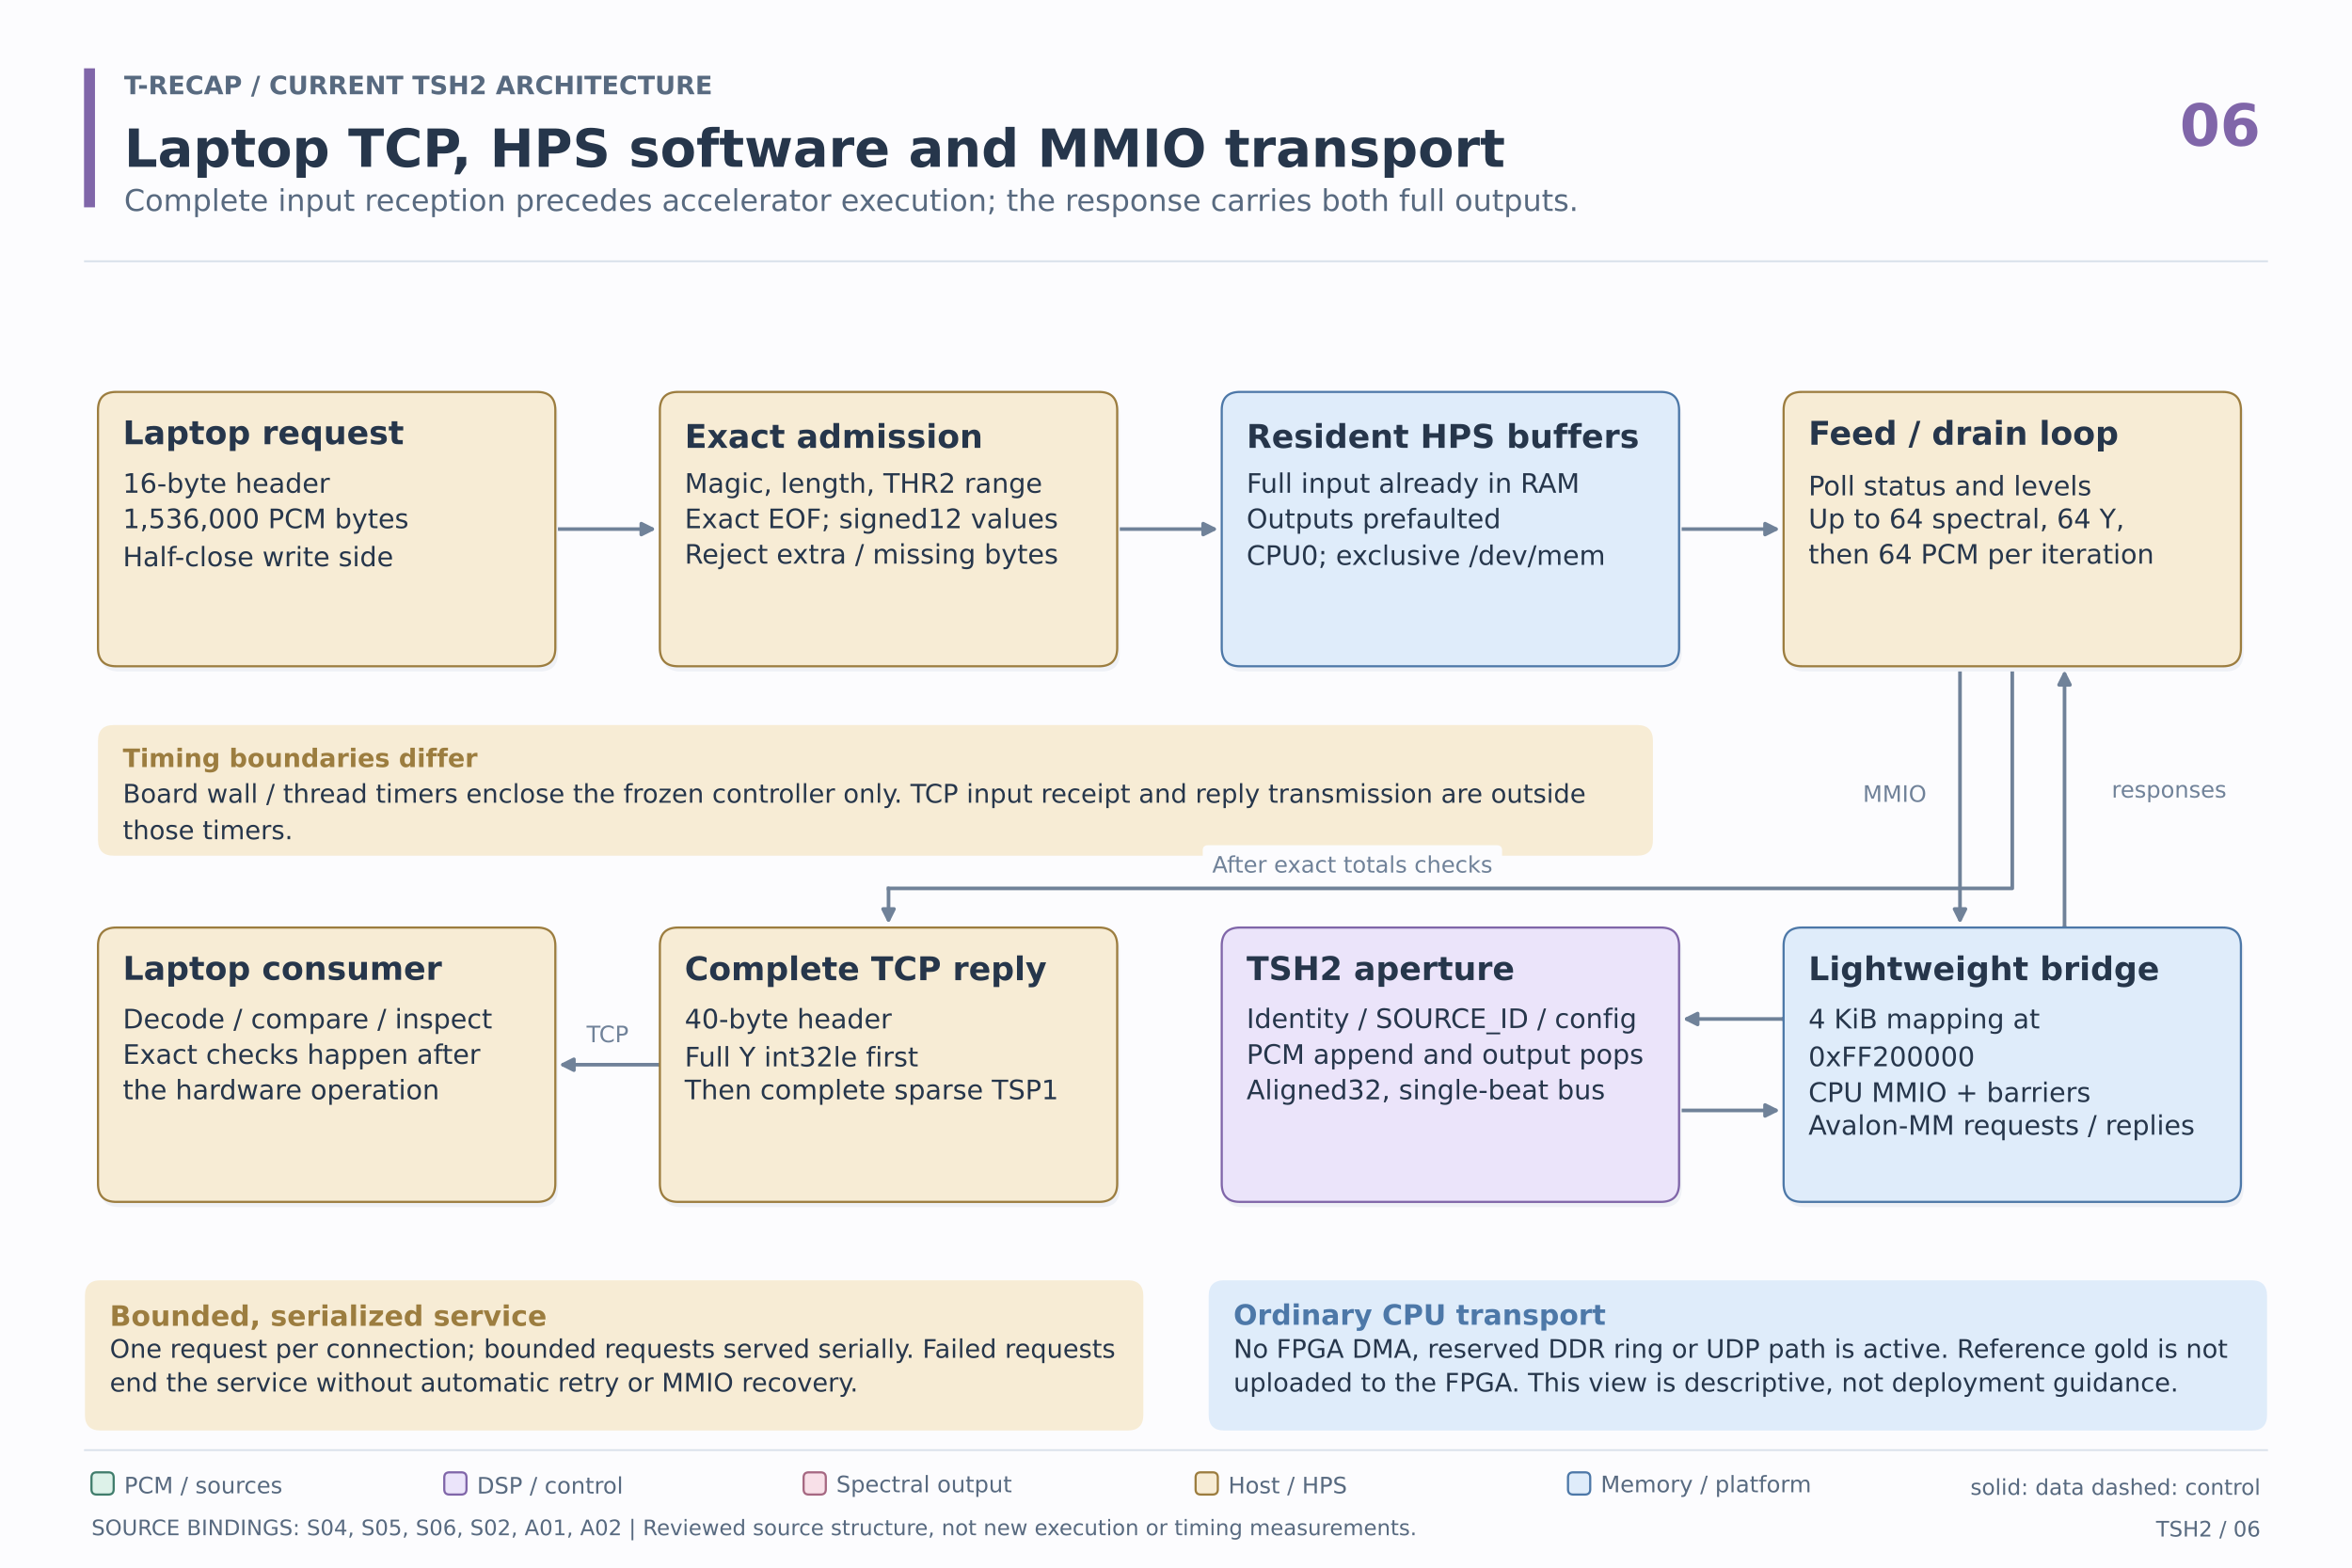
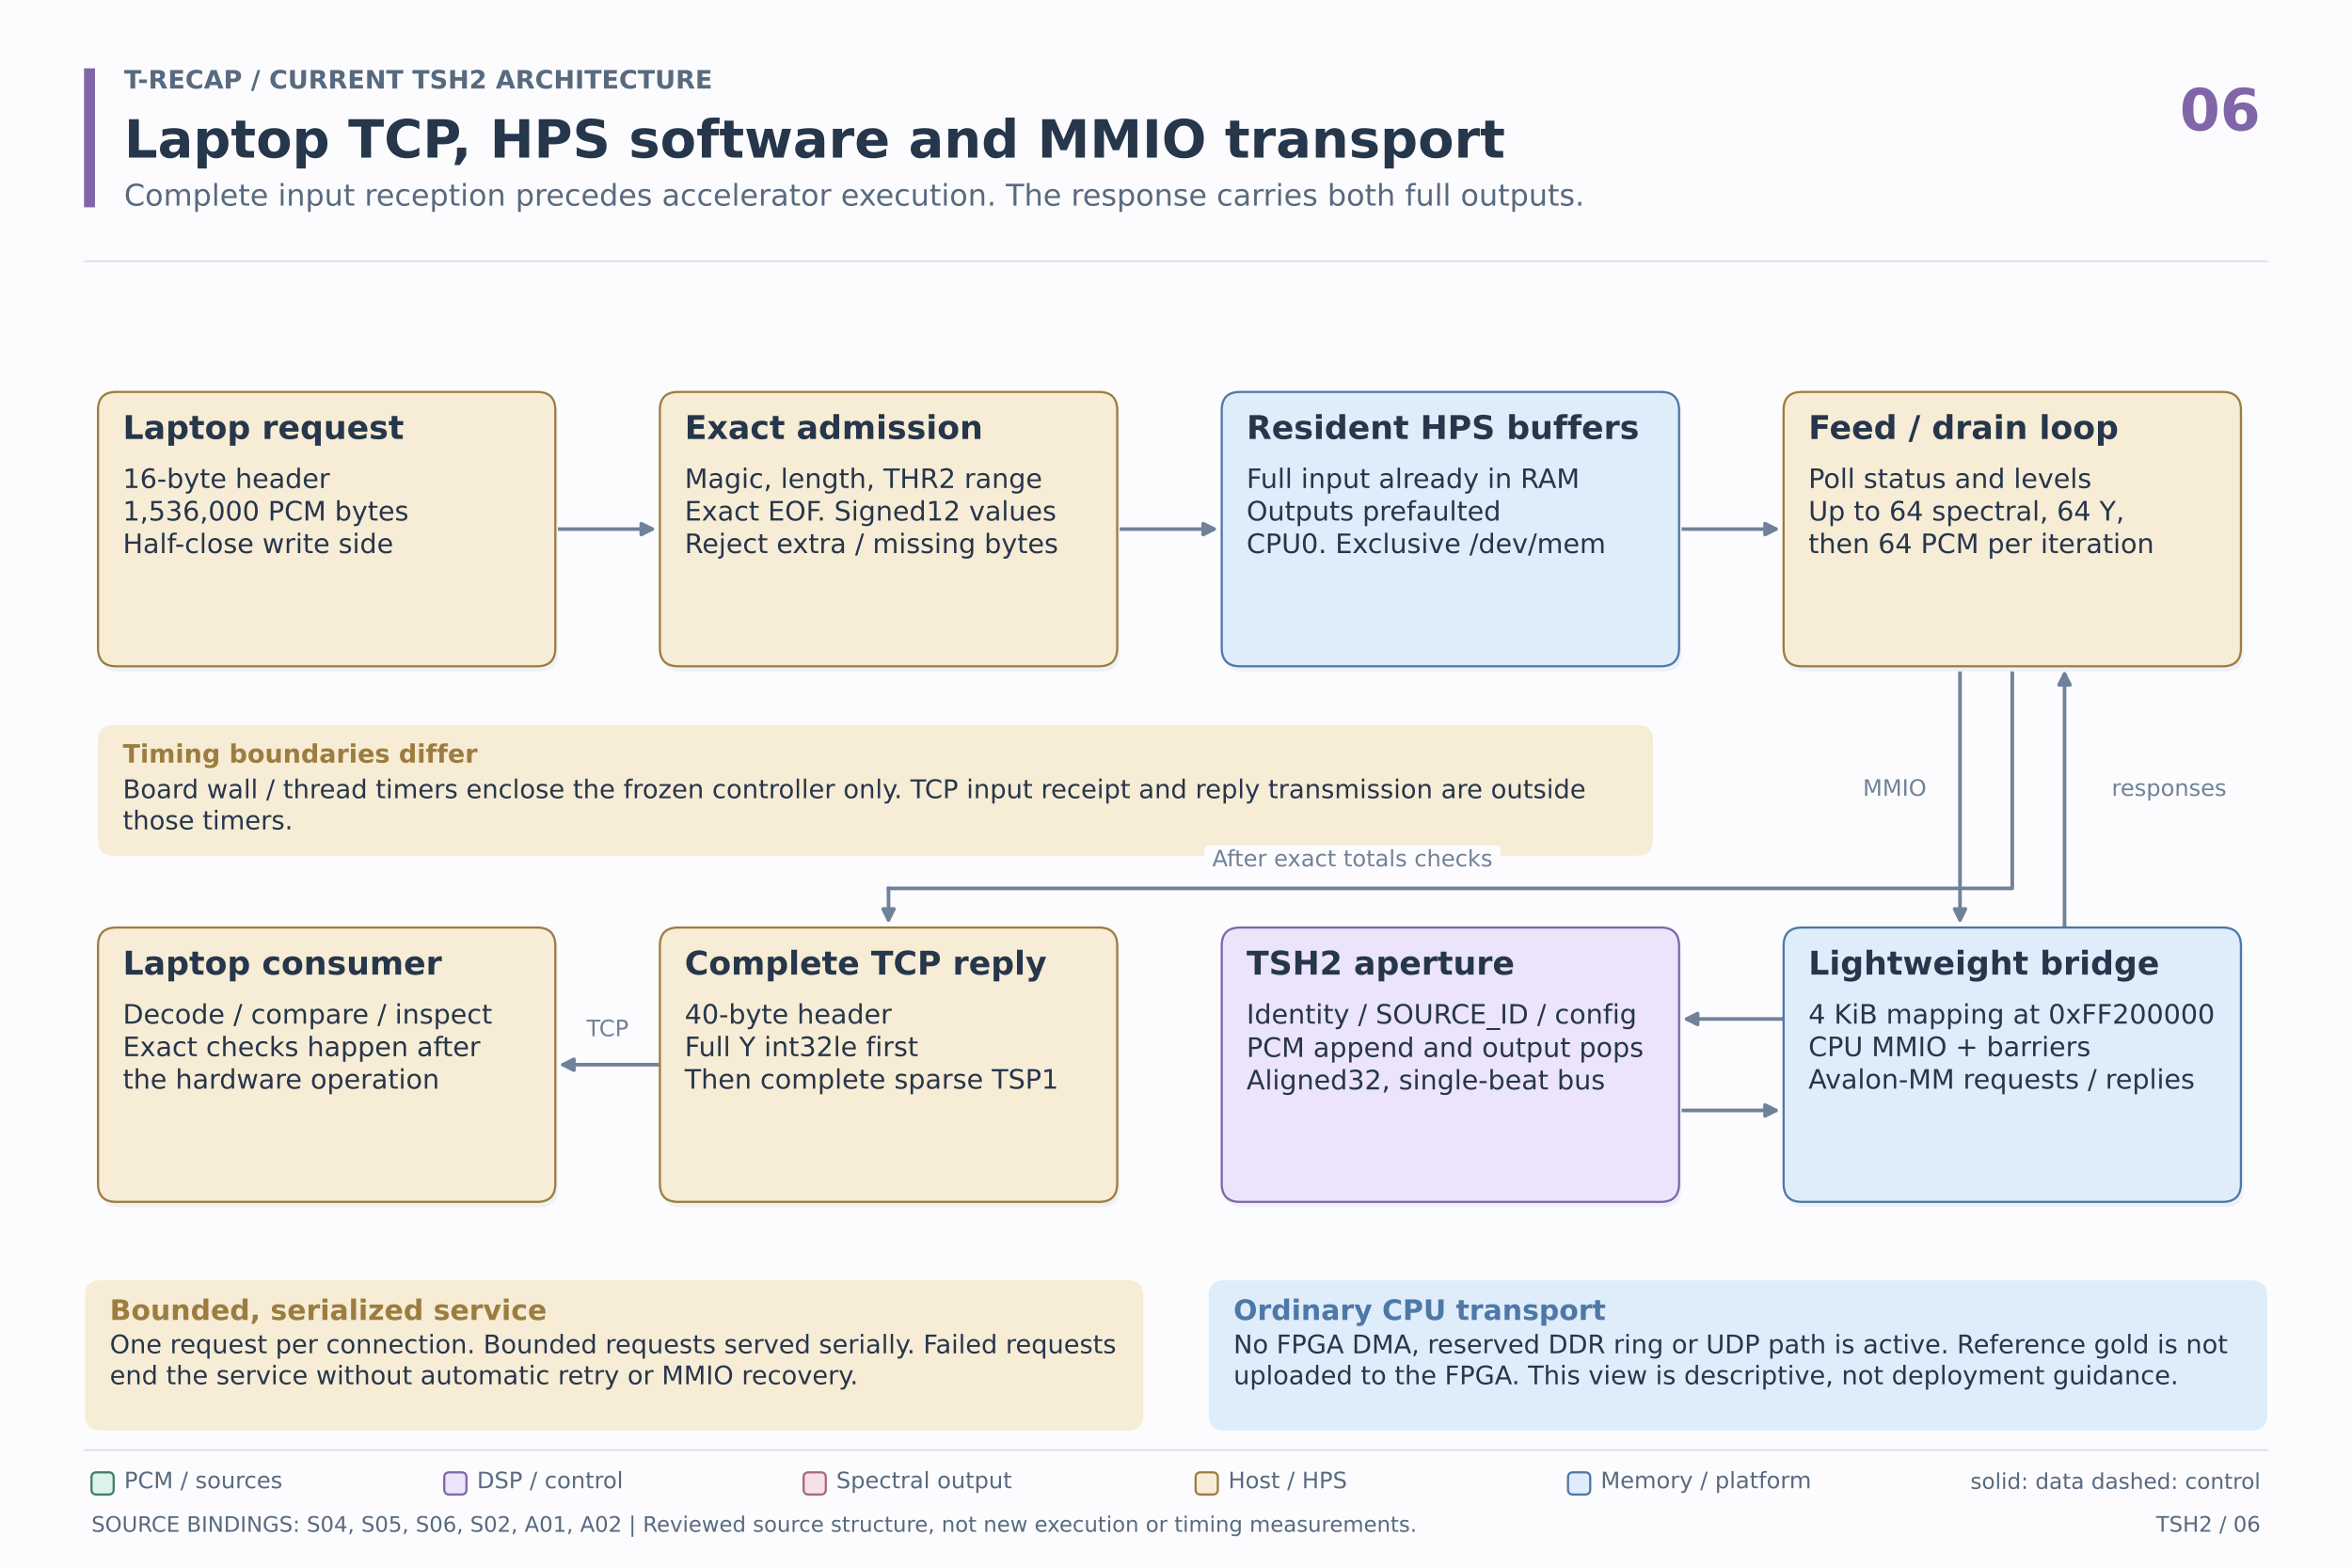
<svg xmlns="http://www.w3.org/2000/svg" width="1296pt" height="864pt" viewBox="0 0 1296 864" version="1.1">
  <defs>
    <style type="text/css">*{stroke-linejoin: round; stroke-linecap: butt}</style>
  </defs>
  <g id="figure_1">
    <g id="patch_1">
      <path d="M 0 864 L 1296 864 L 1296 0 L 0 0 z " style="fill: #fcfcfe" />
    </g>
    <g id="axes_1">
      <g id="patch_2">
        <path d="M 0 0 L 1296 0 L 1296 864 L 0 864 z " clip-path="url(#p8a27c2ca8c)" style="fill: #fcfcfe; stroke: #fcfcfe; stroke-linejoin: miter" />
      </g>
      <g id="patch_3">
        <path d="M 46.8 38.16 L 51.84 38.16 L 51.84 113.76 L 46.8 113.76 z " clip-path="url(#p8a27c2ca8c)" style="fill: #8066a9; stroke: #8066a9; stroke-linejoin: miter" />
      </g>
      <g id="line2d_1">
        <path d="M 306 291.6 " clip-path="url(#p8a27c2ca8c)" style="fill: none; stroke: #708299; stroke-width: 2; stroke-linecap: square" />
      </g>
      <g id="patch_4">
        <path d="M 306 291.6 Q 333.8 291.6 359.364 291.6 " clip-path="url(#p8a27c2ca8c)" style="fill: none; stroke: #708299; stroke-width: 2; stroke-linecap: round" />
        <path d="M 353.364 288.6 L 359.364 291.6 L 353.364 294.6 z " clip-path="url(#p8a27c2ca8c)" style="fill: #708299; stroke: #708299; stroke-width: 2; stroke-linecap: round" />
      </g>
      <g id="line2d_2">
        <path d="M 615.6 291.6 " clip-path="url(#p8a27c2ca8c)" style="fill: none; stroke: #708299; stroke-width: 2; stroke-linecap: square" />
      </g>
      <g id="patch_5">
        <path d="M 615.6 291.6 Q 643.4 291.6 668.964 291.6 " clip-path="url(#p8a27c2ca8c)" style="fill: none; stroke: #708299; stroke-width: 2; stroke-linecap: round" />
        <path d="M 662.964 288.6 L 668.964 291.6 L 662.964 294.6 z " clip-path="url(#p8a27c2ca8c)" style="fill: #708299; stroke: #708299; stroke-width: 2; stroke-linecap: round" />
      </g>
      <g id="line2d_3">
        <path d="M 925.2 291.6 " clip-path="url(#p8a27c2ca8c)" style="fill: none; stroke: #708299; stroke-width: 2; stroke-linecap: square" />
      </g>
      <g id="patch_6">
        <path d="M 925.2 291.6 Q 953 291.6 978.564 291.6 " clip-path="url(#p8a27c2ca8c)" style="fill: none; stroke: #708299; stroke-width: 2; stroke-linecap: round" />
        <path d="M 972.564 288.6 L 978.564 291.6 L 972.564 294.6 z " clip-path="url(#p8a27c2ca8c)" style="fill: #708299; stroke: #708299; stroke-width: 2; stroke-linecap: round" />
      </g>
      <g id="line2d_4">
        <path d="M 1080 367.2 " clip-path="url(#p8a27c2ca8c)" style="fill: none; stroke: #708299; stroke-width: 2; stroke-linecap: square" />
      </g>
      <g id="patch_7">
        <path d="M 1080 367.2 Q 1080 438.2 1080 506.964 " clip-path="url(#p8a27c2ca8c)" style="fill: none; stroke: #708299; stroke-width: 2; stroke-linecap: round" />
        <path d="M 1083 500.964 L 1080 506.964 L 1077 500.964 z " clip-path="url(#p8a27c2ca8c)" style="fill: #708299; stroke: #708299; stroke-width: 2; stroke-linecap: round" />
      </g>
      <g id="line2d_5">
        <path d="M 1137.6 511.2 " clip-path="url(#p8a27c2ca8c)" style="fill: none; stroke: #708299; stroke-width: 2; stroke-linecap: square" />
      </g>
      <g id="patch_8">
        <path d="M 1137.6 511.2 Q 1137.6 440.2 1137.6 371.436 " clip-path="url(#p8a27c2ca8c)" style="fill: none; stroke: #708299; stroke-width: 2; stroke-linecap: round" />
        <path d="M 1134.6 377.436 L 1137.6 371.436 L 1140.6 377.436 z " clip-path="url(#p8a27c2ca8c)" style="fill: #708299; stroke: #708299; stroke-width: 2; stroke-linecap: round" />
      </g>
      <g id="line2d_6">
        <path d="M 982.8 561.6 " clip-path="url(#p8a27c2ca8c)" style="fill: none; stroke: #708299; stroke-width: 2; stroke-linecap: square" />
      </g>
      <g id="patch_9">
        <path d="M 982.8 561.6 Q 955 561.6 929.436 561.6 " clip-path="url(#p8a27c2ca8c)" style="fill: none; stroke: #708299; stroke-width: 2; stroke-linecap: round" />
        <path d="M 935.436 564.6 L 929.436 561.6 L 935.436 558.6 z " clip-path="url(#p8a27c2ca8c)" style="fill: #708299; stroke: #708299; stroke-width: 2; stroke-linecap: round" />
      </g>
      <g id="line2d_7">
        <path d="M 925.2 612 " clip-path="url(#p8a27c2ca8c)" style="fill: none; stroke: #708299; stroke-width: 2; stroke-linecap: square" />
      </g>
      <g id="patch_10">
        <path d="M 925.2 612 Q 953 612 978.564 612 " clip-path="url(#p8a27c2ca8c)" style="fill: none; stroke: #708299; stroke-width: 2; stroke-linecap: round" />
        <path d="M 972.564 609 L 978.564 612 L 972.564 615 z " clip-path="url(#p8a27c2ca8c)" style="fill: #708299; stroke: #708299; stroke-width: 2; stroke-linecap: round" />
      </g>
      <g id="line2d_8">
        <path d="M 1108.8 367.2 L 1108.8 489.6 L 489.6 489.6 " clip-path="url(#p8a27c2ca8c)" style="fill: none; stroke: #708299; stroke-width: 2; stroke-linecap: square" />
      </g>
      <g id="patch_11">
        <path d="M 489.6 489.6 Q 489.6 499.399 489.6 506.963 " clip-path="url(#p8a27c2ca8c)" style="fill: none; stroke: #708299; stroke-width: 2; stroke-linecap: round" />
        <path d="M 492.6 500.963 L 489.6 506.963 L 486.6 500.963 z " clip-path="url(#p8a27c2ca8c)" style="fill: #708299; stroke: #708299; stroke-width: 2; stroke-linecap: round" />
      </g>
      <g id="line2d_9">
        <path d="M 363.6 586.8 " clip-path="url(#p8a27c2ca8c)" style="fill: none; stroke: #708299; stroke-width: 2; stroke-linecap: square" />
      </g>
      <g id="patch_12">
        <path d="M 363.6 586.8 Q 335.8 586.8 310.236 586.8 " clip-path="url(#p8a27c2ca8c)" style="fill: none; stroke: #708299; stroke-width: 2; stroke-linecap: round" />
        <path d="M 316.236 589.8 L 310.236 586.8 L 316.236 583.8 z " clip-path="url(#p8a27c2ca8c)" style="fill: #708299; stroke: #708299; stroke-width: 2; stroke-linecap: round" />
      </g>
      <g id="line2d_10">
        <path d="M 46.8 144 L 1249.2 144 " clip-path="url(#p8a27c2ca8c)" style="fill: none; stroke: #d8e0ea; stroke-linecap: square" />
      </g>
      <g id="patch_13">
        <path d="M 65.52 218.88 L 297.36 218.88 Q 307.44 218.88 307.44 228.96 L 307.44 360 Q 307.44 370.08 297.36 370.08 L 65.52 370.08 Q 55.44 370.08 55.44 360 L 55.44 228.96 Q 55.44 218.88 65.52 218.88 z " clip-path="url(#p8a27c2ca8c)" style="fill: #eff1f6" />
      </g>
      <g id="patch_14">
        <path d="M 375.12 218.88 L 606.96 218.88 Q 617.04 218.88 617.04 228.96 L 617.04 360 Q 617.04 370.08 606.96 370.08 L 375.12 370.08 Q 365.04 370.08 365.04 360 L 365.04 228.96 Q 365.04 218.88 375.12 218.88 z " clip-path="url(#p8a27c2ca8c)" style="fill: #eff1f6" />
      </g>
      <g id="patch_15">
        <path d="M 684.72 218.88 L 916.56 218.88 Q 926.64 218.88 926.64 228.96 L 926.64 360 Q 926.64 370.08 916.56 370.08 L 684.72 370.08 Q 674.64 370.08 674.64 360 L 674.64 228.96 Q 674.64 218.88 684.72 218.88 z " clip-path="url(#p8a27c2ca8c)" style="fill: #eff1f6" />
      </g>
      <g id="patch_16">
        <path d="M 994.32 218.88 L 1226.16 218.88 Q 1236.24 218.88 1236.24 228.96 L 1236.24 360 Q 1236.24 370.08 1226.16 370.08 L 994.32 370.08 Q 984.24 370.08 984.24 360 L 984.24 228.96 Q 984.24 218.88 994.32 218.88 z " clip-path="url(#p8a27c2ca8c)" style="fill: #eff1f6" />
      </g>
      <g id="patch_17">
        <path d="M 65.52 514.08 L 297.36 514.08 Q 307.44 514.08 307.44 524.16 L 307.44 655.2 Q 307.44 665.28 297.36 665.28 L 65.52 665.28 Q 55.44 665.28 55.44 655.2 L 55.44 524.16 Q 55.44 514.08 65.52 514.08 z " clip-path="url(#p8a27c2ca8c)" style="fill: #eff1f6" />
      </g>
      <g id="patch_18">
        <path d="M 375.12 514.08 L 606.96 514.08 Q 617.04 514.08 617.04 524.16 L 617.04 655.2 Q 617.04 665.28 606.96 665.28 L 375.12 665.28 Q 365.04 665.28 365.04 655.2 L 365.04 524.16 Q 365.04 514.08 375.12 514.08 z " clip-path="url(#p8a27c2ca8c)" style="fill: #eff1f6" />
      </g>
      <g id="patch_19">
        <path d="M 684.72 514.08 L 916.56 514.08 Q 926.64 514.08 926.64 524.16 L 926.64 655.2 Q 926.64 665.28 916.56 665.28 L 684.72 665.28 Q 674.64 665.28 674.64 655.2 L 674.64 524.16 Q 674.64 514.08 684.72 514.08 z " clip-path="url(#p8a27c2ca8c)" style="fill: #eff1f6" />
      </g>
      <g id="patch_20">
        <path d="M 994.32 514.08 L 1226.16 514.08 Q 1236.24 514.08 1236.24 524.16 L 1236.24 655.2 Q 1236.24 665.28 1226.16 665.28 L 994.32 665.28 Q 984.24 665.28 984.24 655.2 L 984.24 524.16 Q 984.24 514.08 994.32 514.08 z " clip-path="url(#p8a27c2ca8c)" style="fill: #eff1f6" />
      </g>
      <g id="patch_21">
        <path d="M 62.64 399.6 L 902.16 399.6 Q 910.8 399.6 910.8 408.24 L 910.8 462.96 Q 910.8 471.6 902.16 471.6 L 62.64 471.6 Q 54 471.6 54 462.96 L 54 408.24 Q 54 399.6 62.64 399.6 z " clip-path="url(#p8a27c2ca8c)" style="fill: #f7ecd5" />
      </g>
      <g id="patch_22">
        <path d="M 55.44 705.6 L 621.36 705.6 Q 630 705.6 630 714.24 L 630 779.76 Q 630 788.4 621.36 788.4 L 55.44 788.4 Q 46.8 788.4 46.8 779.76 L 46.8 714.24 Q 46.8 705.6 55.44 705.6 z " clip-path="url(#p8a27c2ca8c)" style="fill: #f7ecd5" />
      </g>
      <g id="patch_23">
        <path d="M 674.64 705.6 L 1240.56 705.6 Q 1249.2 705.6 1249.2 714.24 L 1249.2 779.76 Q 1249.2 788.4 1240.56 788.4 L 674.64 788.4 Q 666 788.4 666 779.76 L 666 714.24 Q 666 705.6 674.64 705.6 z " clip-path="url(#p8a27c2ca8c)" style="fill: #dfecfa" />
      </g>
      <g id="line2d_11">
        <path d="M 46.8 799.2 L 1249.2 799.2 " clip-path="url(#p8a27c2ca8c)" style="fill: none; stroke: #d8e0ea; stroke-linecap: square" />
      </g>
      <g id="patch_24">
        <path d="M 53.28 811.44 L 59.76 811.44 Q 62.64 811.44 62.64 814.32 L 62.64 820.8 Q 62.64 823.68 59.76 823.68 L 53.28 823.68 Q 50.4 823.68 50.4 820.8 L 50.4 814.32 Q 50.4 811.44 53.28 811.44 z " clip-path="url(#p8a27c2ca8c)" style="fill: #ddf2e9; stroke: #407d6c; stroke-width: 1.2; stroke-linejoin: miter" />
      </g>
      <g id="patch_25">
        <path d="M 247.68 811.44 L 254.16 811.44 Q 257.04 811.44 257.04 814.32 L 257.04 820.8 Q 257.04 823.68 254.16 823.68 L 247.68 823.68 Q 244.8 823.68 244.8 820.8 L 244.8 814.32 Q 244.8 811.44 247.68 811.44 z " clip-path="url(#p8a27c2ca8c)" style="fill: #ebe4fa; stroke: #8066a9; stroke-width: 1.2; stroke-linejoin: miter" />
      </g>
      <g id="patch_26">
        <path d="M 445.68 811.44 L 452.16 811.44 Q 455.04 811.44 455.04 814.32 L 455.04 820.8 Q 455.04 823.68 452.16 823.68 L 445.68 823.68 Q 442.8 823.68 442.8 820.8 L 442.8 814.32 Q 442.8 811.44 445.68 811.44 z " clip-path="url(#p8a27c2ca8c)" style="fill: #f8e0e8; stroke: #a66882; stroke-width: 1.2; stroke-linejoin: miter" />
      </g>
      <g id="patch_27">
        <path d="M 661.68 811.44 L 668.16 811.44 Q 671.04 811.44 671.04 814.32 L 671.04 820.8 Q 671.04 823.68 668.16 823.68 L 661.68 823.68 Q 658.8 823.68 658.8 820.8 L 658.8 814.32 Q 658.8 811.44 661.68 811.44 z " clip-path="url(#p8a27c2ca8c)" style="fill: #f7ecd5; stroke: #9c7d3f; stroke-width: 1.2; stroke-linejoin: miter" />
      </g>
      <g id="patch_28">
        <path d="M 866.88 811.44 L 873.36 811.44 Q 876.24 811.44 876.24 814.32 L 876.24 820.8 Q 876.24 823.68 873.36 823.68 L 866.88 823.68 Q 864 823.68 864 820.8 L 864 814.32 Q 864 811.44 866.88 811.44 z " clip-path="url(#p8a27c2ca8c)" style="fill: #dfecfa; stroke: #4d78a8; stroke-width: 1.2; stroke-linejoin: miter" />
      </g>
      <g id="patch_29">
        <path d="M 64.08 216 L 295.92 216 Q 306 216 306 226.08 L 306 357.12 Q 306 367.2 295.92 367.2 L 64.08 367.2 Q 54 367.2 54 357.12 L 54 226.08 Q 54 216 64.08 216 z " clip-path="url(#p8a27c2ca8c)" style="fill: #f7ecd5; stroke: #9c7d3f; stroke-width: 1.2; stroke-linejoin: miter" />
      </g>
      <g id="patch_30">
        <path d="M 373.68 216 L 605.52 216 Q 615.6 216 615.6 226.08 L 615.6 357.12 Q 615.6 367.2 605.52 367.2 L 373.68 367.2 Q 363.6 367.2 363.6 357.12 L 363.6 226.08 Q 363.6 216 373.68 216 z " clip-path="url(#p8a27c2ca8c)" style="fill: #f7ecd5; stroke: #9c7d3f; stroke-width: 1.2; stroke-linejoin: miter" />
      </g>
      <g id="patch_31">
        <path d="M 683.28 216 L 915.12 216 Q 925.2 216 925.2 226.08 L 925.2 357.12 Q 925.2 367.2 915.12 367.2 L 683.28 367.2 Q 673.2 367.2 673.2 357.12 L 673.2 226.08 Q 673.2 216 683.28 216 z " clip-path="url(#p8a27c2ca8c)" style="fill: #dfecfa; stroke: #4d78a8; stroke-width: 1.2; stroke-linejoin: miter" />
      </g>
      <g id="patch_32">
        <path d="M 992.88 216 L 1224.72 216 Q 1234.8 216 1234.8 226.08 L 1234.8 357.12 Q 1234.8 367.2 1224.72 367.2 L 992.88 367.2 Q 982.8 367.2 982.8 357.12 L 982.8 226.08 Q 982.8 216 992.88 216 z " clip-path="url(#p8a27c2ca8c)" style="fill: #f7ecd5; stroke: #9c7d3f; stroke-width: 1.2; stroke-linejoin: miter" />
      </g>
      <g id="patch_33">
        <path d="M 64.08 511.2 L 295.92 511.2 Q 306 511.2 306 521.28 L 306 652.32 Q 306 662.4 295.92 662.4 L 64.08 662.4 Q 54 662.4 54 652.32 L 54 521.28 Q 54 511.2 64.08 511.2 z " clip-path="url(#p8a27c2ca8c)" style="fill: #f7ecd5; stroke: #9c7d3f; stroke-width: 1.2; stroke-linejoin: miter" />
      </g>
      <g id="patch_34">
        <path d="M 373.68 511.2 L 605.52 511.2 Q 615.6 511.2 615.6 521.28 L 615.6 652.32 Q 615.6 662.4 605.52 662.4 L 373.68 662.4 Q 363.6 662.4 363.6 652.32 L 363.6 521.28 Q 363.6 511.2 373.68 511.2 z " clip-path="url(#p8a27c2ca8c)" style="fill: #f7ecd5; stroke: #9c7d3f; stroke-width: 1.2; stroke-linejoin: miter" />
      </g>
      <g id="patch_35">
        <path d="M 683.28 511.2 L 915.12 511.2 Q 925.2 511.2 925.2 521.28 L 925.2 652.32 Q 925.2 662.4 915.12 662.4 L 683.28 662.4 Q 673.2 662.4 673.2 652.32 L 673.2 521.28 Q 673.2 511.2 683.28 511.2 z " clip-path="url(#p8a27c2ca8c)" style="fill: #ebe4fa; stroke: #8066a9; stroke-width: 1.2; stroke-linejoin: miter" />
      </g>
      <g id="patch_36">
        <path d="M 992.88 511.2 L 1224.72 511.2 Q 1234.8 511.2 1234.8 521.28 L 1234.8 652.32 Q 1234.8 662.4 1224.72 662.4 L 992.88 662.4 Q 982.8 662.4 982.8 652.32 L 982.8 521.28 Q 982.8 511.2 992.88 511.2 z " clip-path="url(#p8a27c2ca8c)" style="fill: #dfecfa; stroke: #4d78a8; stroke-width: 1.2; stroke-linejoin: miter" />
      </g>
      <g id="patch_37">
-         <path d="M 1024.86 426.96 L 1063.14 426.96 Q 1066.02 426.96 1066.02 429.84 L 1066.02 442.08 Q 1066.02 444.96 1063.14 444.96 L 1024.86 444.96 Q 1021.98 444.96 1021.98 442.08 L 1021.98 429.84 Q 1021.98 426.96 1024.86 426.96 z " clip-path="url(#p8a27c2ca8c)" style="fill: #fcfcfe" />
+         <path d="M 1025.122 426.96 L 1062.878 426.96 Q 1065.757 426.96 1065.757 429.84 L 1065.757 442.08 Q 1065.757 444.96 1062.878 444.96 L 1025.122 444.96 Q 1022.242 444.96 1022.242 442.08 L 1022.242 429.84 Q 1022.242 426.96 1025.122 426.96 z " clip-path="url(#p8a27c2ca8c)" style="fill: #fcfcfe" />
      </g>
      <g id="patch_38">
-         <path d="M 1161.796 426.96 L 1228.604 426.96 Q 1231.484 426.96 1231.484 429.84 L 1231.484 442.08 Q 1231.484 444.96 1228.604 444.96 L 1161.796 444.96 Q 1158.916 444.96 1158.916 442.08 L 1158.916 429.84 Q 1158.916 426.96 1161.796 426.96 z " clip-path="url(#p8a27c2ca8c)" style="fill: #fcfcfe" />
+         <path d="M 1162.072 426.96 L 1228.328 426.96 Q 1231.207 426.96 1231.207 429.84 L 1231.207 442.08 Q 1231.207 444.96 1228.328 444.96 L 1162.072 444.96 Q 1159.193 444.96 1159.193 442.08 L 1159.193 429.84 Q 1159.193 426.96 1162.072 426.96 z " clip-path="url(#p8a27c2ca8c)" style="fill: #fcfcfe" />
      </g>
      <g id="patch_39">
-         <path d="M 665.601 465.84 L 824.799 465.84 Q 827.679 465.84 827.679 468.72 L 827.679 480.96 Q 827.679 483.84 824.799 483.84 L 665.601 483.84 Q 662.721 483.84 662.721 480.96 L 662.721 468.72 Q 662.721 465.84 665.601 465.84 z " clip-path="url(#p8a27c2ca8c)" style="fill: #fcfcfe" />
+         <path d="M 666.472 465.84 L 823.928 465.84 Q 826.808 465.84 826.808 468.72 L 826.808 480.96 Q 826.808 483.84 823.928 483.84 L 666.472 483.84 Q 663.592 483.84 663.592 480.96 L 663.592 468.72 Q 663.592 465.84 666.472 465.84 z " clip-path="url(#p8a27c2ca8c)" style="fill: #fcfcfe" />
      </g>
      <g id="patch_40">
-         <path d="M 321.426 559.44 L 348.174 559.44 Q 351.054 559.44 351.054 562.32 L 351.054 574.56 Q 351.054 577.44 348.174 577.44 L 321.426 577.44 Q 318.546 577.44 318.546 574.56 L 318.546 562.32 Q 318.546 559.44 321.426 559.44 z " clip-path="url(#p8a27c2ca8c)" style="fill: #fcfcfe" />
+         <path d="M 321.772 559.44 L 347.827 559.44 Q 350.707 559.44 350.707 562.32 L 350.707 574.56 Q 350.707 577.44 347.827 577.44 L 321.772 577.44 Q 318.892 577.44 318.892 574.56 L 318.892 562.32 Q 318.892 559.44 321.772 559.44 z " clip-path="url(#p8a27c2ca8c)" style="fill: #fcfcfe" />
      </g>
      <g id="text_1">
-         <text style="font-size: 12.5px; font-family: 'DejaVu Sans'; text-anchor: middle; fill: #708299" x="1044" y="441.92" transform="rotate(-0 1044 441.9198)">MMIO</text>
+         <text style="font-size: 12.5px; font-family: 'DejaVu Sans'; text-anchor: middle; fill: #708299" x="1044" y="438.618" transform="rotate(-0 1044 438.618)">MMIO</text>
      </g>
      <g id="text_2">
-         <text style="font-size: 12.5px; font-family: 'DejaVu Sans'; text-anchor: middle; fill: #708299" x="1195.2" y="439.57" transform="rotate(-0 1195.2 439.5702)">responses</text>
+         <text style="font-size: 12.5px; font-family: 'DejaVu Sans'; text-anchor: middle; fill: #708299" x="1195.2" y="438.618" transform="rotate(-0 1195.2 438.618)">responses</text>
      </g>
      <g id="text_3">
-         <text style="font-size: 12.5px; font-family: 'DejaVu Sans'; text-anchor: middle; fill: #708299" x="745.2" y="480.91" transform="rotate(-0 745.2 480.9102)">After exact totals checks</text>
+         <text style="font-size: 12.5px; font-family: 'DejaVu Sans'; text-anchor: middle; fill: #708299" x="745.2" y="477.498" transform="rotate(-0 745.2 477.498)">After exact totals checks</text>
      </g>
      <g id="text_4">
-         <text style="font-size: 12.5px; font-family: 'DejaVu Sans'; text-anchor: middle; fill: #708299" x="334.8" y="574.4" transform="rotate(-0 334.8 574.3998)">TCP</text>
+         <text style="font-size: 12.5px; font-family: 'DejaVu Sans'; text-anchor: middle; fill: #708299" x="334.8" y="571.098" transform="rotate(-0 334.8 571.098)">TCP</text>
      </g>
      <g id="text_5">
-         <text style="font-weight: 700; font-size: 14px; font-family: 'DejaVu Sans'; text-anchor: start; fill: #586a80" x="68.4" y="51.946" transform="rotate(-0 68.4 51.94562)">T-RECAP  /  CURRENT TSH2 ARCHITECTURE</text>
+         <text style="font-weight: 700; font-size: 14px; font-family: 'DejaVu Sans'; text-anchor: start; fill: #586a80" x="68.4" y="48.798" transform="rotate(-0 68.4 48.79781)">T-RECAP  /  CURRENT TSH2 ARCHITECTURE</text>
      </g>
      <g id="text_6">
-         <text style="font-weight: 700; font-size: 29px; font-family: 'DejaVu Sans'; text-anchor: start; fill: #26364b" x="68.4" y="91.942" transform="rotate(-0 68.4 91.94219)">Laptop TCP, HPS software and MMIO transport</text>
+         <text style="font-weight: 700; font-size: 29px; font-family: 'DejaVu Sans'; text-anchor: start; fill: #26364b" x="68.4" y="86.835" transform="rotate(-0 68.4 86.83547)">Laptop TCP, HPS software and MMIO transport</text>
      </g>
      <g id="text_7">
-         <text style="font-size: 16.5px; font-family: 'DejaVu Sans'; text-anchor: start; fill: #586a80" x="68.4" y="116.243" transform="rotate(-0 68.4 116.243)">Complete input reception precedes accelerator execution; the response carries both full outputs.</text>
+         <text style="font-size: 16.5px; font-family: 'DejaVu Sans'; text-anchor: start; fill: #586a80" x="68.4" y="113.337" transform="rotate(-0 68.4 113.3374)">Complete input reception precedes accelerator execution. The response carries both full outputs.</text>
      </g>
      <g id="text_8">
-         <text style="font-weight: 700; font-size: 32px; font-family: 'DejaVu Sans'; text-anchor: end; fill: #8066a9" x="1245.6" y="80.287" transform="rotate(-0 1245.6 80.2875)">06</text>
+         <text style="font-weight: 700; font-size: 32px; font-family: 'DejaVu Sans'; text-anchor: end; fill: #8066a9" x="1245.6" y="71.835" transform="rotate(-0 1245.6 71.835)">06</text>
      </g>
      <g id="text_9">
-         <text style="font-weight: 700; font-size: 18px; font-family: 'DejaVu Sans'; text-anchor: start; fill: #26364b" x="67.68" y="244.81" transform="rotate(-0 67.68 244.8098)">Laptop request</text>
+         <text style="font-weight: 700; font-size: 18px; font-family: 'DejaVu Sans'; text-anchor: start; fill: #26364b" x="67.68" y="241.917" transform="rotate(-0 67.68 241.9172)">Laptop request</text>
      </g>
      <g id="text_10">
-         <text style="font-size: 14.8px; font-family: 'DejaVu Sans'; fill: #26364b" transform="translate(67.68 271.5687)">16-byte header</text>
-         <text style="font-size: 14.8px; font-family: 'DejaVu Sans'; fill: #26364b" transform="translate(67.68 291.1047)">1,536,000 PCM bytes</text>
-         <text style="font-size: 14.8px; font-family: 'DejaVu Sans'; fill: #26364b" transform="translate(67.68 312.0744)">Half-close write side</text>
+         <text style="font-size: 14.8px; font-family: 'DejaVu Sans'; fill: #26364b" transform="translate(67.68 268.9625)">16-byte header</text>
+         <text style="font-size: 14.8px; font-family: 'DejaVu Sans'; fill: #26364b" transform="translate(67.68 286.8847)">1,536,000 PCM bytes</text>
+         <text style="font-size: 14.8px; font-family: 'DejaVu Sans'; fill: #26364b" transform="translate(67.68 304.807)">Half-close write side</text>
      </g>
      <g id="text_11">
-         <text style="font-weight: 700; font-size: 18px; font-family: 'DejaVu Sans'; text-anchor: start; fill: #26364b" x="377.28" y="246.831" transform="rotate(-0 377.28 246.8306)">Exact admission</text>
+         <text style="font-weight: 700; font-size: 18px; font-family: 'DejaVu Sans'; text-anchor: start; fill: #26364b" x="377.28" y="241.917" transform="rotate(-0 377.28 241.9172)">Exact admission</text>
      </g>
      <g id="text_12">
-         <text style="font-size: 14.8px; font-family: 'DejaVu Sans'; fill: #26364b" transform="translate(377.28 271.5687)">Magic, length, THR2 range</text>
-         <text style="font-size: 14.8px; font-family: 'DejaVu Sans'; fill: #26364b" transform="translate(377.28 291.1047)">Exact EOF; signed12 values</text>
-         <text style="font-size: 14.8px; font-family: 'DejaVu Sans'; fill: #26364b" transform="translate(377.28 310.6407)">Reject extra / missing bytes</text>
+         <text style="font-size: 14.8px; font-family: 'DejaVu Sans'; fill: #26364b" transform="translate(377.28 268.9625)">Magic, length, THR2 range</text>
+         <text style="font-size: 14.8px; font-family: 'DejaVu Sans'; fill: #26364b" transform="translate(377.28 286.8847)">Exact EOF. Signed12 values</text>
+         <text style="font-size: 14.8px; font-family: 'DejaVu Sans'; fill: #26364b" transform="translate(377.28 304.807)">Reject extra / missing bytes</text>
      </g>
      <g id="text_13">
-         <text style="font-weight: 700; font-size: 18px; font-family: 'DejaVu Sans'; text-anchor: start; fill: #26364b" x="686.88" y="246.831" transform="rotate(-0 686.88 246.8306)">Resident HPS buffers</text>
+         <text style="font-weight: 700; font-size: 18px; font-family: 'DejaVu Sans'; text-anchor: start; fill: #26364b" x="686.88" y="241.917" transform="rotate(-0 686.88 241.9172)">Resident HPS buffers</text>
      </g>
      <g id="text_14">
-         <text style="font-size: 14.8px; font-family: 'DejaVu Sans'; fill: #26364b" transform="translate(686.88 271.5687)">Full input already in RAM</text>
-         <text style="font-size: 14.8px; font-family: 'DejaVu Sans'; fill: #26364b" transform="translate(686.88 291.1047)">Outputs prefaulted</text>
-         <text style="font-size: 14.8px; font-family: 'DejaVu Sans'; fill: #26364b" transform="translate(686.88 311.3194)">CPU0; exclusive /dev/mem</text>
+         <text style="font-size: 14.8px; font-family: 'DejaVu Sans'; fill: #26364b" transform="translate(686.88 268.9625)">Full input already in RAM</text>
+         <text style="font-size: 14.8px; font-family: 'DejaVu Sans'; fill: #26364b" transform="translate(686.88 286.8847)">Outputs prefaulted</text>
+         <text style="font-size: 14.8px; font-family: 'DejaVu Sans'; fill: #26364b" transform="translate(686.88 304.807)">CPU0. Exclusive /dev/mem</text>
      </g>
      <g id="text_15">
-         <text style="font-weight: 700; font-size: 18px; font-family: 'DejaVu Sans'; text-anchor: start; fill: #26364b" x="996.48" y="245.087" transform="rotate(-0 996.48 245.0869)">Feed / drain loop</text>
+         <text style="font-weight: 700; font-size: 18px; font-family: 'DejaVu Sans'; text-anchor: start; fill: #26364b" x="996.48" y="241.917" transform="rotate(-0 996.48 241.9172)">Feed / drain loop</text>
      </g>
      <g id="text_16">
-         <text style="font-size: 14.8px; font-family: 'DejaVu Sans'; fill: #26364b" transform="translate(996.48 273.0024)">Poll status and levels</text>
-         <text style="font-size: 14.8px; font-family: 'DejaVu Sans'; fill: #26364b" transform="translate(996.48 291.1047)">Up to 64 spectral, 64 Y,</text>
-         <text style="font-size: 14.8px; font-family: 'DejaVu Sans'; fill: #26364b" transform="translate(996.48 310.6407)">then 64 PCM per iteration</text>
+         <text style="font-size: 14.8px; font-family: 'DejaVu Sans'; fill: #26364b" transform="translate(996.48 268.9625)">Poll status and levels</text>
+         <text style="font-size: 14.8px; font-family: 'DejaVu Sans'; fill: #26364b" transform="translate(996.48 286.8847)">Up to 64 spectral, 64 Y,</text>
+         <text style="font-size: 14.8px; font-family: 'DejaVu Sans'; fill: #26364b" transform="translate(996.48 304.807)">then 64 PCM per iteration</text>
      </g>
      <g id="text_17">
-         <text style="font-weight: 700; font-size: 18px; font-family: 'DejaVu Sans'; text-anchor: start; fill: #26364b" x="67.68" y="540.01" transform="rotate(-0 67.68 540.0098)">Laptop consumer</text>
+         <text style="font-weight: 700; font-size: 18px; font-family: 'DejaVu Sans'; text-anchor: start; fill: #26364b" x="67.68" y="537.117" transform="rotate(-0 67.68 537.1172)">Laptop consumer</text>
      </g>
      <g id="text_18">
-         <text style="font-size: 14.8px; font-family: 'DejaVu Sans'; fill: #26364b" transform="translate(67.68 566.7687)">Decode / compare / inspect</text>
-         <text style="font-size: 14.8px; font-family: 'DejaVu Sans'; fill: #26364b" transform="translate(67.68 586.3047)">Exact checks happen after</text>
-         <text style="font-size: 14.8px; font-family: 'DejaVu Sans'; fill: #26364b" transform="translate(67.68 605.8407)">the hardware operation</text>
+         <text style="font-size: 14.8px; font-family: 'DejaVu Sans'; fill: #26364b" transform="translate(67.68 564.1625)">Decode / compare / inspect</text>
+         <text style="font-size: 14.8px; font-family: 'DejaVu Sans'; fill: #26364b" transform="translate(67.68 582.0847)">Exact checks happen after</text>
+         <text style="font-size: 14.8px; font-family: 'DejaVu Sans'; fill: #26364b" transform="translate(67.68 600.007)">the hardware operation</text>
      </g>
      <g id="text_19">
-         <text style="font-weight: 700; font-size: 18px; font-family: 'DejaVu Sans'; text-anchor: start; fill: #26364b" x="377.28" y="540.217" transform="rotate(-0 377.28 540.2166)">Complete TCP reply</text>
+         <text style="font-weight: 700; font-size: 18px; font-family: 'DejaVu Sans'; text-anchor: start; fill: #26364b" x="377.28" y="537.117" transform="rotate(-0 377.28 537.1172)">Complete TCP reply</text>
      </g>
      <g id="text_20">
-         <text style="font-size: 14.8px; font-family: 'DejaVu Sans'; fill: #26364b" transform="translate(377.28 566.7687)">40-byte header</text>
-         <text style="font-size: 14.8px; font-family: 'DejaVu Sans'; fill: #26364b" transform="translate(377.28 587.7384)">Full Y int32le first</text>
-         <text style="font-size: 14.8px; font-family: 'DejaVu Sans'; fill: #26364b" transform="translate(377.28 605.8407)">Then complete sparse TSP1</text>
+         <text style="font-size: 14.8px; font-family: 'DejaVu Sans'; fill: #26364b" transform="translate(377.28 564.1625)">40-byte header</text>
+         <text style="font-size: 14.8px; font-family: 'DejaVu Sans'; fill: #26364b" transform="translate(377.28 582.0847)">Full Y int32le first</text>
+         <text style="font-size: 14.8px; font-family: 'DejaVu Sans'; fill: #26364b" transform="translate(377.28 600.007)">Then complete sparse TSP1</text>
      </g>
      <g id="text_21">
-         <text style="font-weight: 700; font-size: 18px; font-family: 'DejaVu Sans'; text-anchor: start; fill: #26364b" x="686.88" y="540.128" transform="rotate(-0 686.88 540.128)">TSH2 aperture</text>
+         <text style="font-weight: 700; font-size: 18px; font-family: 'DejaVu Sans'; text-anchor: start; fill: #26364b" x="686.88" y="537.117" transform="rotate(-0 686.88 537.1172)">TSH2 aperture</text>
      </g>
      <g id="text_22">
-         <text style="font-size: 14.8px; font-family: 'DejaVu Sans'; fill: #26364b" transform="translate(686.88 566.5629)">Identity / SOURCE_ID / config</text>
-         <text style="font-size: 14.8px; font-family: 'DejaVu Sans'; fill: #26364b" transform="translate(686.88 586.3047)">PCM append and output pops</text>
-         <text style="font-size: 14.8px; font-family: 'DejaVu Sans'; fill: #26364b" transform="translate(686.88 605.8407)">Aligned32, single-beat bus</text>
+         <text style="font-size: 14.8px; font-family: 'DejaVu Sans'; fill: #26364b" transform="translate(686.88 564.1625)">Identity / SOURCE_ID / config</text>
+         <text style="font-size: 14.8px; font-family: 'DejaVu Sans'; fill: #26364b" transform="translate(686.88 582.4964)">PCM append and output pops</text>
+         <text style="font-size: 14.8px; font-family: 'DejaVu Sans'; fill: #26364b" transform="translate(686.88 600.4186)">Aligned32, single-beat bus</text>
      </g>
      <g id="text_23">
-         <text style="font-weight: 700; font-size: 18px; font-family: 'DejaVu Sans'; text-anchor: start; fill: #26364b" x="996.48" y="540.217" transform="rotate(-0 996.48 540.2166)">Lightweight bridge</text>
+         <text style="font-weight: 700; font-size: 18px; font-family: 'DejaVu Sans'; text-anchor: start; fill: #26364b" x="996.48" y="537.117" transform="rotate(-0 996.48 537.1172)">Lightweight bridge</text>
      </g>
      <g id="text_24">
-         <text style="font-size: 14.8px; font-family: 'DejaVu Sans'; fill: #26364b" transform="translate(996.48 566.7687)">4 KiB mapping at</text>
-         <text style="font-size: 14.8px; font-family: 'DejaVu Sans'; fill: #26364b" transform="translate(996.48 587.6078)">0xFF200000</text>
-         <text style="font-size: 14.8px; font-family: 'DejaVu Sans'; fill: #26364b" transform="translate(996.48 607.2744)">CPU MMIO + barriers</text>
-         <text style="font-size: 14.8px; font-family: 'DejaVu Sans'; fill: #26364b" transform="translate(996.48 625.3767)">Avalon-MM requests / replies</text>
+         <text style="font-size: 14.8px; font-family: 'DejaVu Sans'; fill: #26364b" transform="translate(996.48 564.1625)">4 KiB mapping at 0xFF200000</text>
+         <text style="font-size: 14.8px; font-family: 'DejaVu Sans'; fill: #26364b" transform="translate(996.48 582.0847)">CPU MMIO + barriers</text>
+         <text style="font-size: 14.8px; font-family: 'DejaVu Sans'; fill: #26364b" transform="translate(996.48 600.007)">Avalon-MM requests / replies</text>
      </g>
      <g id="text_25">
-         <text style="font-weight: 700; font-size: 14px; font-family: 'DejaVu Sans'; text-anchor: start; fill: #9c7d3f" x="67.68" y="422.728" transform="rotate(-0 67.68 422.7284)">Timing boundaries differ</text>
+         <text style="font-weight: 700; font-size: 14px; font-family: 'DejaVu Sans'; text-anchor: start; fill: #9c7d3f" x="67.68" y="420.318" transform="rotate(-0 67.68 420.3178)">Timing boundaries differ</text>
      </g>
      <g id="text_26">
-         <text style="font-size: 14.2px; font-family: 'DejaVu Sans'; fill: #26364b" transform="translate(67.68 442.4103)">Board wall / thread timers enclose the frozen controller only. TCP input receipt and reply transmission are outside</text>
-         <text style="font-size: 14.2px; font-family: 'DejaVu Sans'; fill: #26364b" transform="translate(67.68 462.5299)">those timers.</text>
+         <text style="font-size: 14.2px; font-family: 'DejaVu Sans'; fill: #26364b" transform="translate(67.68 439.9098)">Board wall / thread timers enclose the frozen controller only. TCP input receipt and reply transmission are outside</text>
+         <text style="font-size: 14.2px; font-family: 'DejaVu Sans'; fill: #26364b" transform="translate(67.68 457.1054)">those timers.</text>
      </g>
      <g id="text_27">
-         <text style="font-weight: 700; font-size: 15.5px; font-family: 'DejaVu Sans'; text-anchor: start; fill: #9c7d3f" x="60.48" y="730.698" transform="rotate(-0 60.48 730.698)">Bounded, serialized service</text>
+         <text style="font-weight: 700; font-size: 15.5px; font-family: 'DejaVu Sans'; text-anchor: start; fill: #9c7d3f" x="60.48" y="727.458" transform="rotate(-0 60.48 727.4576)">Bounded, serialized service</text>
      </g>
      <g id="text_28">
-         <text style="font-size: 14.1px; font-family: 'DejaVu Sans'; fill: #26364b" transform="translate(60.48 748.3167)">One request per connection; bounded requests served serially. Failed requests</text>
-         <text style="font-size: 14.1px; font-family: 'DejaVu Sans'; fill: #26364b" transform="translate(60.48 766.9287)">end the service without automatic retry or MMIO recovery.</text>
+         <text style="font-size: 14.1px; font-family: 'DejaVu Sans'; fill: #26364b" transform="translate(60.48 745.8338)">One request per connection. Bounded requests served serially. Failed requests</text>
+         <text style="font-size: 14.1px; font-family: 'DejaVu Sans'; fill: #26364b" transform="translate(60.48 762.9084)">end the service without automatic retry or MMIO recovery.</text>
      </g>
      <g id="text_29">
-         <text style="font-weight: 700; font-size: 15.5px; font-family: 'DejaVu Sans'; text-anchor: start; fill: #4d78a8" x="679.68" y="730.126" transform="rotate(-0 679.68 730.1265)">Ordinary CPU transport</text>
+         <text style="font-weight: 700; font-size: 15.5px; font-family: 'DejaVu Sans'; text-anchor: start; fill: #4d78a8" x="679.68" y="727.458" transform="rotate(-0 679.68 727.4576)">Ordinary CPU transport</text>
      </g>
      <g id="text_30">
-         <text style="font-size: 14.1px; font-family: 'DejaVu Sans'; fill: #26364b" transform="translate(679.68 748.3167)">No FPGA DMA, reserved DDR ring or UDP path is active. Reference gold is not</text>
-         <text style="font-size: 14.1px; font-family: 'DejaVu Sans'; fill: #26364b" transform="translate(679.68 766.9287)">uploaded to the FPGA. This view is descriptive, not deployment guidance.</text>
+         <text style="font-size: 14.1px; font-family: 'DejaVu Sans'; fill: #26364b" transform="translate(679.68 745.8338)">No FPGA DMA, reserved DDR ring or UDP path is active. Reference gold is not</text>
+         <text style="font-size: 14.1px; font-family: 'DejaVu Sans'; fill: #26364b" transform="translate(679.68 762.9084)">uploaded to the FPGA. This view is descriptive, not deployment guidance.</text>
      </g>
      <g id="text_31">
-         <text style="font-size: 12.5px; font-family: 'DejaVu Sans'; text-anchor: start; fill: #586a80" x="68.4" y="823.029" transform="rotate(-0 68.4 823.0286)">PCM / sources</text>
+         <text style="font-size: 12.5px; font-family: 'DejaVu Sans'; text-anchor: start; fill: #586a80" x="68.4" y="820.218" transform="rotate(-0 68.4 820.218)">PCM / sources</text>
      </g>
      <g id="text_32">
-         <text style="font-size: 12.5px; font-family: 'DejaVu Sans'; text-anchor: start; fill: #586a80" x="262.8" y="823.139" transform="rotate(-0 262.8 823.1389)">DSP / control</text>
+         <text style="font-size: 12.5px; font-family: 'DejaVu Sans'; text-anchor: start; fill: #586a80" x="262.8" y="820.218" transform="rotate(-0 262.8 820.218)">DSP / control</text>
      </g>
      <g id="text_33">
-         <text style="font-size: 12.5px; font-family: 'DejaVu Sans'; text-anchor: start; fill: #586a80" x="460.8" y="822.419" transform="rotate(-0 460.8 822.4192)">Spectral output</text>
+         <text style="font-size: 12.5px; font-family: 'DejaVu Sans'; text-anchor: start; fill: #586a80" x="460.8" y="820.218" transform="rotate(-0 460.8 820.218)">Spectral output</text>
      </g>
      <g id="text_34">
-         <text style="font-size: 12.5px; font-family: 'DejaVu Sans'; text-anchor: start; fill: #586a80" x="676.8" y="823.029" transform="rotate(-0 676.8 823.0286)">Host / HPS</text>
+         <text style="font-size: 12.5px; font-family: 'DejaVu Sans'; text-anchor: start; fill: #586a80" x="676.8" y="820.218" transform="rotate(-0 676.8 820.218)">Host / HPS</text>
      </g>
      <g id="text_35">
-         <text style="font-size: 12.5px; font-family: 'DejaVu Sans'; text-anchor: start; fill: #586a80" x="882" y="822.419" transform="rotate(-0 882 822.4192)">Memory / platform</text>
+         <text style="font-size: 12.5px; font-family: 'DejaVu Sans'; text-anchor: start; fill: #586a80" x="882" y="820.218" transform="rotate(-0 882 820.218)">Memory / platform</text>
      </g>
      <g id="text_36">
-         <text style="font-size: 12px; font-family: 'DejaVu Sans'; text-anchor: end; fill: #586a80" x="1245.6" y="823.834" transform="rotate(-0 1245.6 823.8338)">solid: data   dashed: control</text>
+         <text style="font-size: 12px; font-family: 'DejaVu Sans'; text-anchor: end; fill: #586a80" x="1245.6" y="820.558" transform="rotate(-0 1245.6 820.5581)">solid: data   dashed: control</text>
      </g>
      <g id="text_37">
-         <text style="font-size: 11.8px; font-family: 'DejaVu Sans'; text-anchor: start; fill: #586a80" x="50.4" y="846.106" transform="rotate(-0 50.4 846.1058)">SOURCE BINDINGS: S04, S05, S06, S02, A01, A02  |  Reviewed source structure, not new execution or timing measurements.</text>
+         <text style="font-size: 11.8px; font-family: 'DejaVu Sans'; text-anchor: start; fill: #586a80" x="50.4" y="844.218" transform="rotate(-0 50.4 844.2178)">SOURCE BINDINGS: S04, S05, S06, S02, A01, A02  |  Reviewed source structure, not new execution or timing measurements.</text>
      </g>
      <g id="text_38">
-         <text style="font-size: 11.8px; font-family: 'DejaVu Sans'; text-anchor: end; fill: #586a80" x="1245.6" y="846.819" transform="rotate(-0 1245.6 846.8193)">TSH2 / 06</text>
+         <text style="font-size: 11.8px; font-family: 'DejaVu Sans'; text-anchor: end; fill: #586a80" x="1245.6" y="844.166" transform="rotate(-0 1245.6 844.1662)">TSH2 / 06</text>
      </g>
    </g>
  </g>
  <defs>
    <clipPath id="p8a27c2ca8c">
      <rect x="0" y="0" width="1296" height="864" />
    </clipPath>
  </defs>
</svg>
